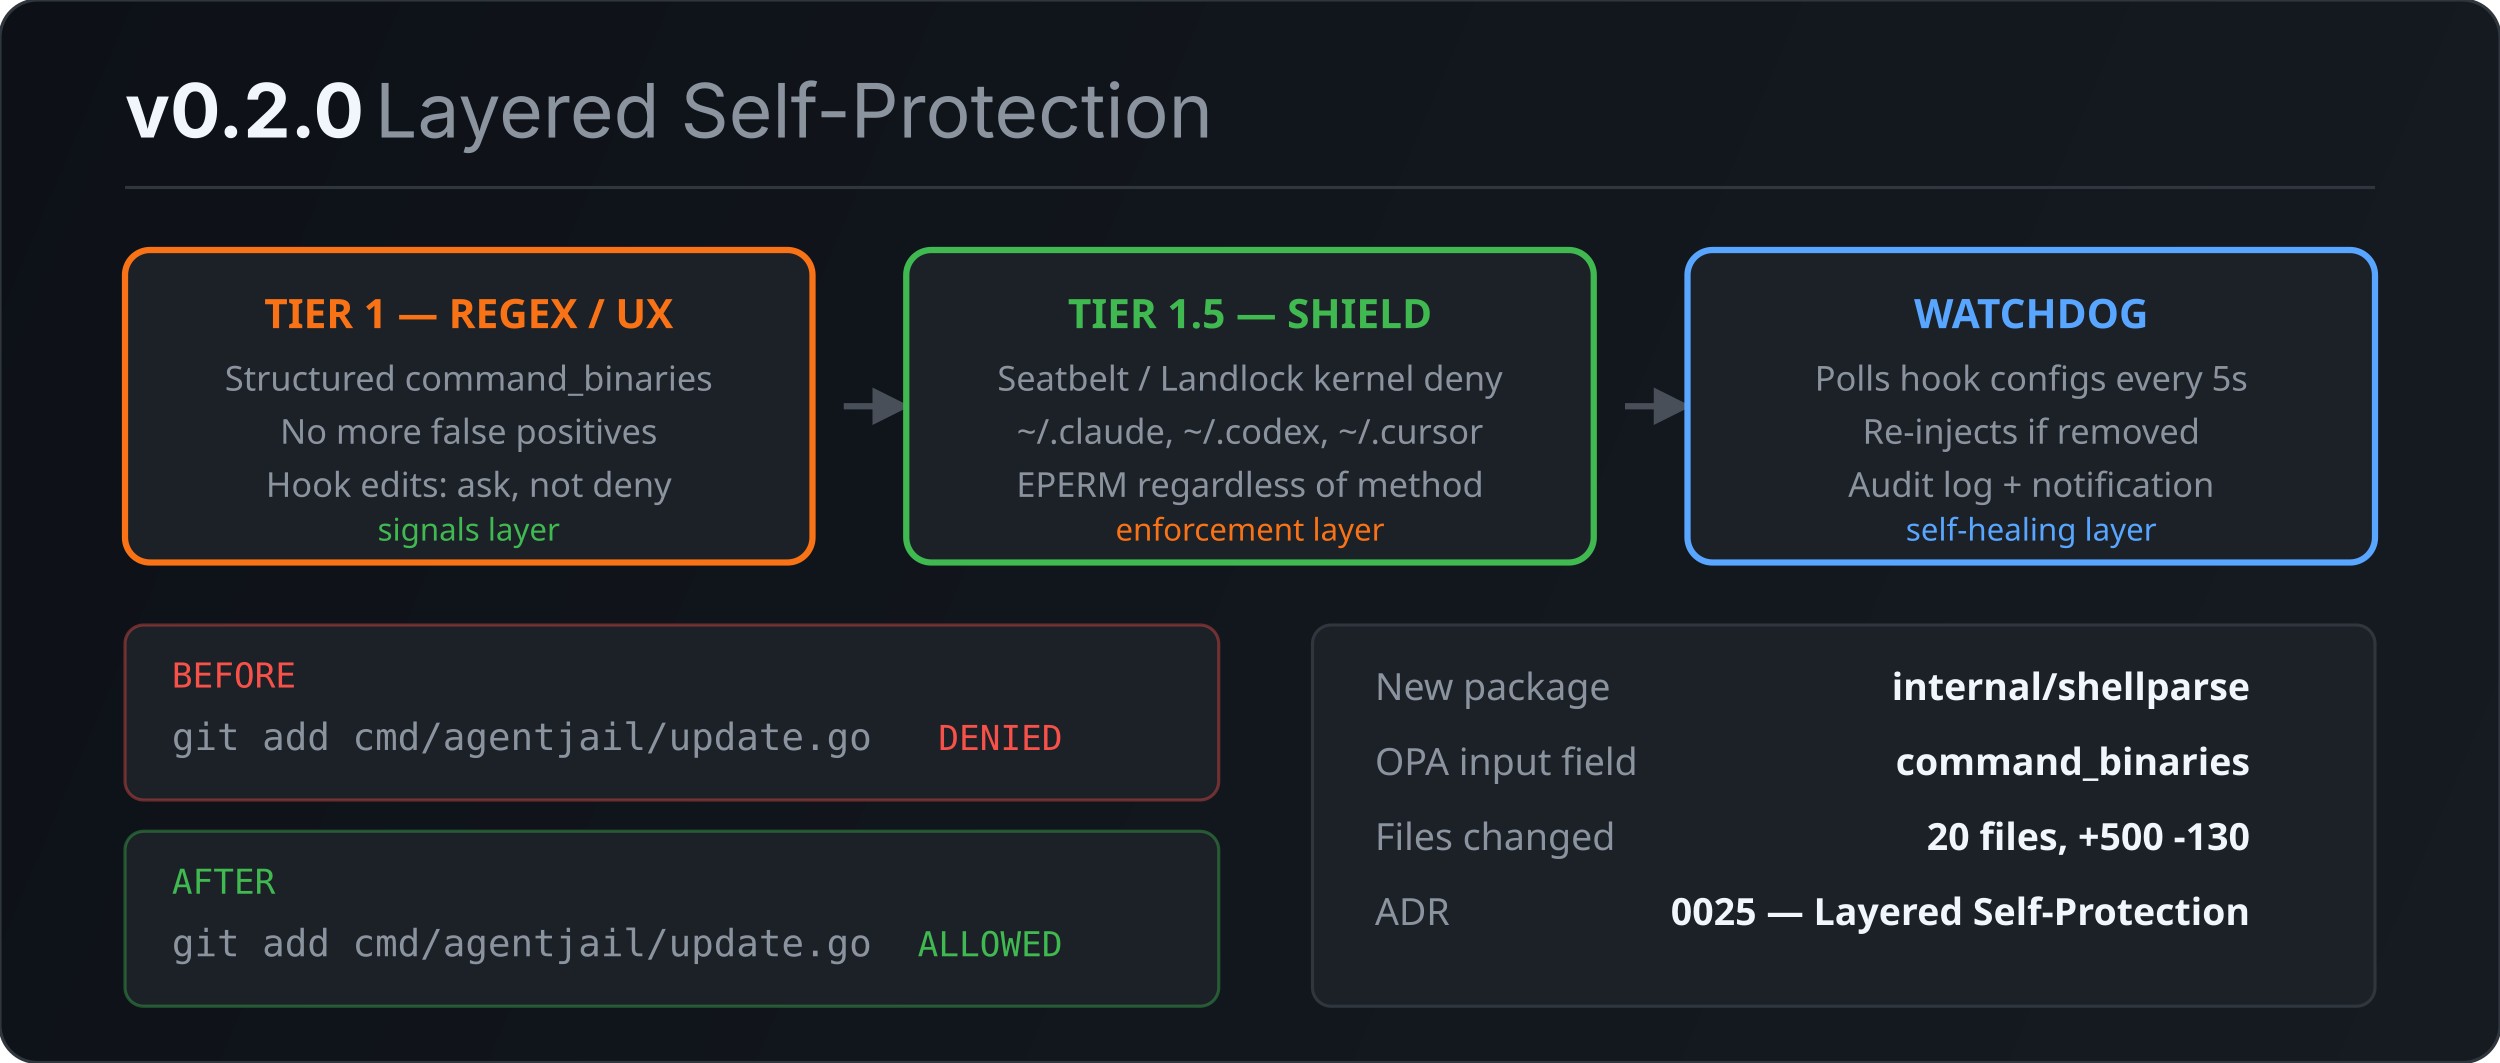
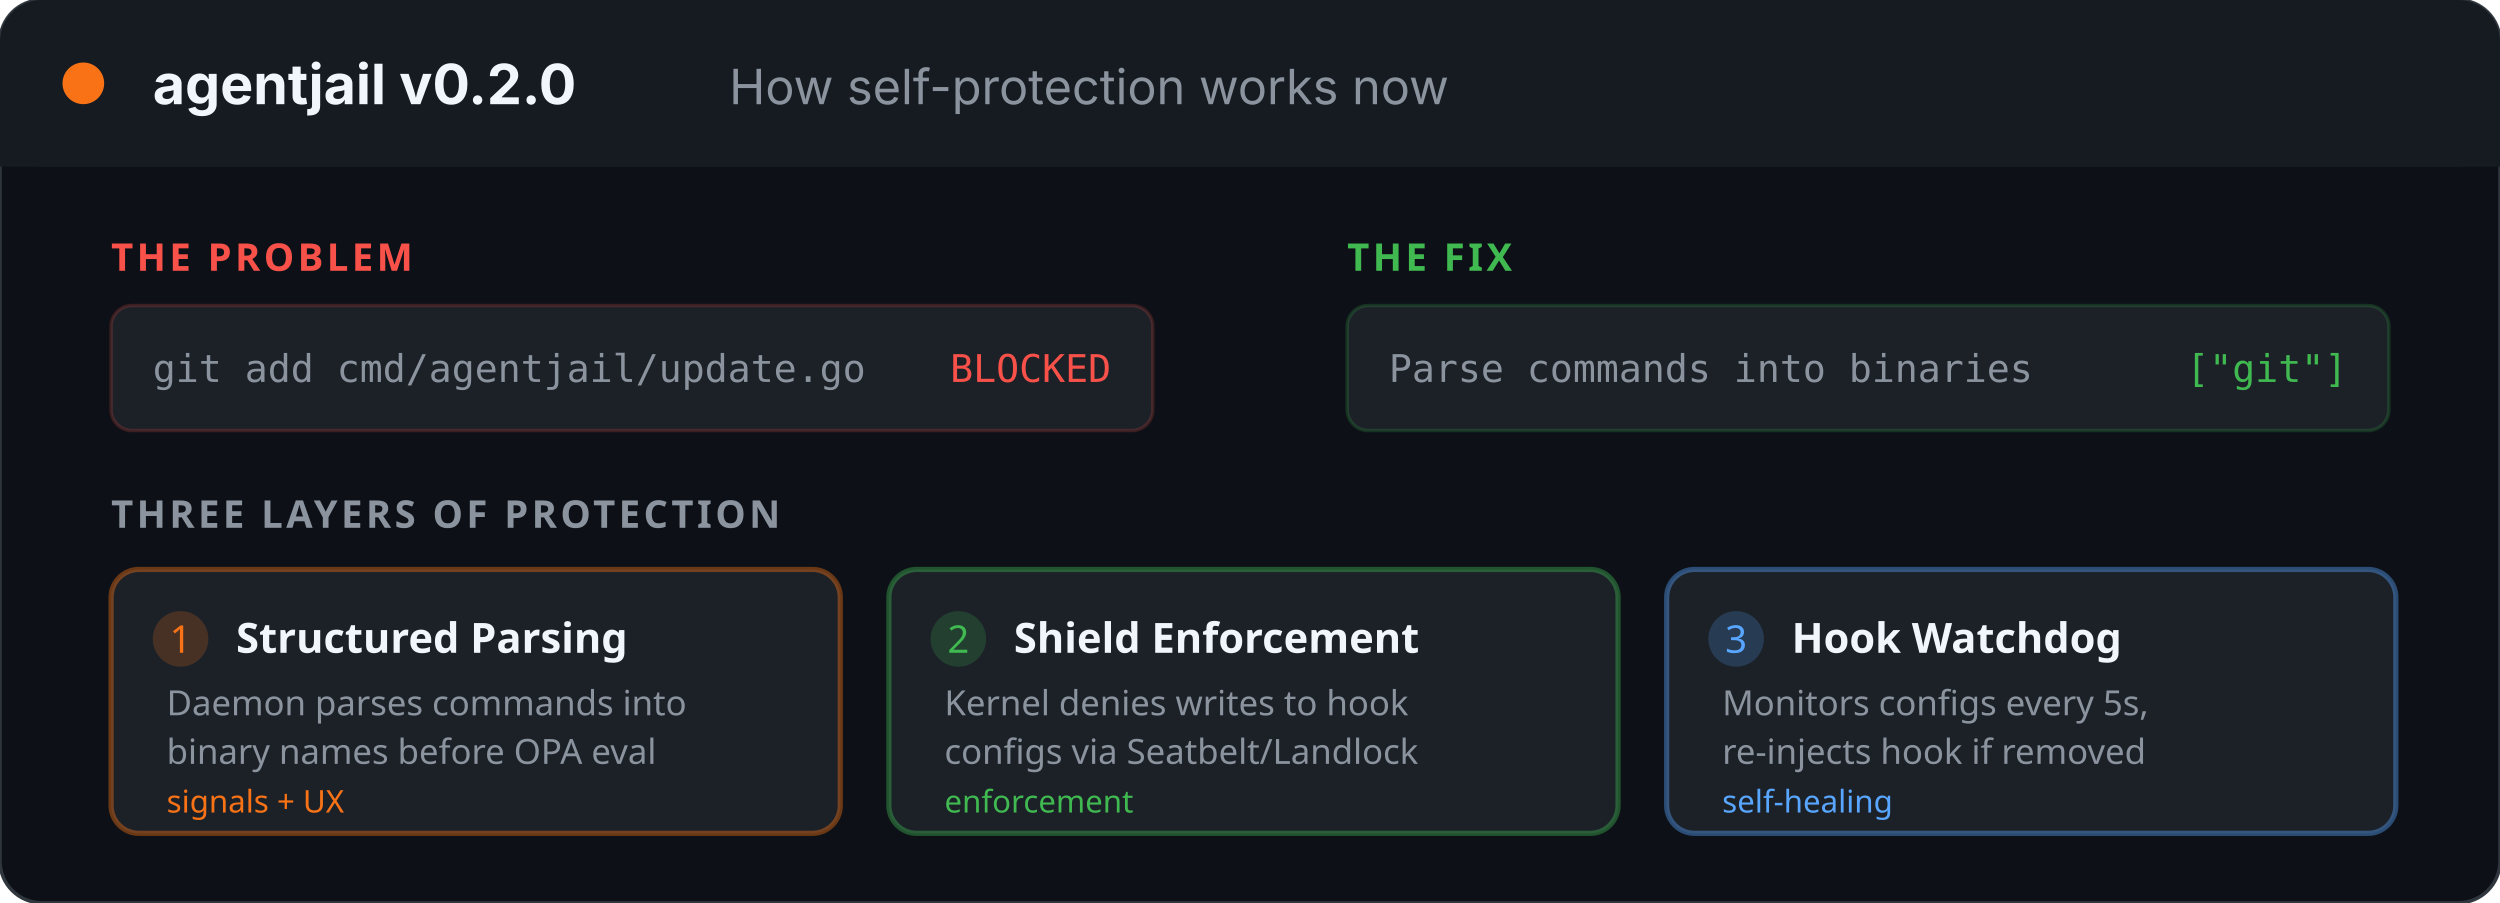
- <svg xmlns="http://www.w3.org/2000/svg" viewBox="0 0 800 340" fill="none">
-   <defs>
-     <linearGradient id="bg" x1="0" y1="0" x2="800" y2="340" gradientUnits="userSpaceOnUse">
-       <stop offset="0%" stop-color="#0d1117" />
-       <stop offset="100%" stop-color="#161b22" />
-     </linearGradient>
-     <linearGradient id="accent" x1="0" y1="0" x2="1" y2="0">
-       <stop offset="0%" stop-color="#f97316" />
-       <stop offset="100%" stop-color="#fb923c" />
-     </linearGradient>
-   </defs>
-   <rect width="800" height="340" rx="12" fill="url(#bg)" stroke="#30363d" stroke-width="1" />
-   <text x="40" y="44" font-family="system-ui,-apple-system,sans-serif" font-size="24" font-weight="700" fill="#f0f6fc">v0.2.0</text>
-   <text x="120" y="44" font-family="system-ui,-apple-system,sans-serif" font-size="24" font-weight="400" fill="#8b949e">Layered Self-Protection</text>
-   <line x1="40" y1="60" x2="760" y2="60" stroke="#30363d" stroke-width="1" />
-   <rect x="40" y="80" width="220" height="100" rx="8" fill="#1c2128" stroke="#f97316" stroke-width="2" />
-   <text x="150" y="105" font-family="system-ui,sans-serif" font-size="13" font-weight="600" fill="#f97316" text-anchor="middle">TIER 1 — REGEX / UX</text>
-   <text x="150" y="125" font-family="system-ui,sans-serif" font-size="11" fill="#8b949e" text-anchor="middle">Structured command_binaries</text>
-   <text x="150" y="142" font-family="system-ui,sans-serif" font-size="11" fill="#8b949e" text-anchor="middle">No more false positives</text>
-   <text x="150" y="159" font-family="system-ui,sans-serif" font-size="11" fill="#8b949e" text-anchor="middle">Hook edits: ask, not deny</text>
-   <text x="150" y="173" font-family="system-ui,sans-serif" font-size="10" fill="#3fb950" text-anchor="middle">signals layer</text>
-   <path d="M270 130 L290 130" stroke="#484f58" stroke-width="2" marker-end="url(#arrow)" />
-   <defs>
-     <marker id="arrow" viewBox="0 0 10 10" refX="9" refY="5" markerWidth="6" markerHeight="6" orient="auto">
-       <path d="M 0 0 L 10 5 L 0 10 z" fill="#484f58" />
-     </marker>
-   </defs>
-   <rect x="290" y="80" width="220" height="100" rx="8" fill="#1c2128" stroke="#3fb950" stroke-width="2" />
-   <text x="400" y="105" font-family="system-ui,sans-serif" font-size="13" font-weight="600" fill="#3fb950" text-anchor="middle">TIER 1.5 — SHIELD</text>
-   <text x="400" y="125" font-family="system-ui,sans-serif" font-size="11" fill="#8b949e" text-anchor="middle">Seatbelt / Landlock kernel deny</text>
-   <text x="400" y="142" font-family="system-ui,sans-serif" font-size="11" fill="#8b949e" text-anchor="middle">~/.claude, ~/.codex, ~/.cursor</text>
-   <text x="400" y="159" font-family="system-ui,sans-serif" font-size="11" fill="#8b949e" text-anchor="middle">EPERM regardless of method</text>
-   <text x="400" y="173" font-family="system-ui,sans-serif" font-size="10" fill="#f97316" text-anchor="middle">enforcement layer</text>
-   <path d="M520 130 L540 130" stroke="#484f58" stroke-width="2" marker-end="url(#arrow)" />
-   <rect x="540" y="80" width="220" height="100" rx="8" fill="#1c2128" stroke="#58a6ff" stroke-width="2" />
-   <text x="650" y="105" font-family="system-ui,sans-serif" font-size="13" font-weight="600" fill="#58a6ff" text-anchor="middle">WATCHDOG</text>
-   <text x="650" y="125" font-family="system-ui,sans-serif" font-size="11" fill="#8b949e" text-anchor="middle">Polls hook configs every 5s</text>
-   <text x="650" y="142" font-family="system-ui,sans-serif" font-size="11" fill="#8b949e" text-anchor="middle">Re-injects if removed</text>
-   <text x="650" y="159" font-family="system-ui,sans-serif" font-size="11" fill="#8b949e" text-anchor="middle">Audit log + notification</text>
-   <text x="650" y="173" font-family="system-ui,sans-serif" font-size="10" fill="#58a6ff" text-anchor="middle">self-healing layer</text>
-   <rect x="40" y="200" width="350" height="56" rx="6" fill="#1c2128" stroke="#f8514966" stroke-width="1" />
-   <text x="55" y="220" font-family="monospace" font-size="11" fill="#f85149">BEFORE</text>
-   <text x="55" y="240" font-family="monospace" font-size="12" fill="#8b949e">git add cmd/agentjail/update.go</text>
-   <text x="340" y="240" font-family="monospace" font-size="11" fill="#f85149" text-anchor="end">DENIED</text>
-   <rect x="40" y="266" width="350" height="56" rx="6" fill="#1c2128" stroke="#3fb95066" stroke-width="1" />
-   <text x="55" y="286" font-family="monospace" font-size="11" fill="#3fb950">AFTER</text>
-   <text x="55" y="306" font-family="monospace" font-size="12" fill="#8b949e">git add cmd/agentjail/update.go</text>
-   <text x="340" y="306" font-family="monospace" font-size="11" fill="#3fb950" text-anchor="end">ALLOWED</text>
-   <rect x="420" y="200" width="340" height="122" rx="6" fill="#1c2128" stroke="#30363d" stroke-width="1" />
-   <text x="440" y="224" font-family="system-ui,sans-serif" font-size="12" fill="#8b949e">New package</text>
-   <text x="720" y="224" font-family="system-ui,sans-serif" font-size="12" font-weight="600" fill="#f0f6fc" text-anchor="end">internal/shellparse</text>
-   <text x="440" y="248" font-family="system-ui,sans-serif" font-size="12" fill="#8b949e">OPA input field</text>
-   <text x="720" y="248" font-family="system-ui,sans-serif" font-size="12" font-weight="600" fill="#f0f6fc" text-anchor="end">command_binaries</text>
-   <text x="440" y="272" font-family="system-ui,sans-serif" font-size="12" fill="#8b949e">Files changed</text>
-   <text x="720" y="272" font-family="system-ui,sans-serif" font-size="12" font-weight="600" fill="#f0f6fc" text-anchor="end">20 files, +500 -130</text>
-   <text x="440" y="296" font-family="system-ui,sans-serif" font-size="12" fill="#8b949e">ADR</text>
-   <text x="720" y="296" font-family="system-ui,sans-serif" font-size="12" font-weight="600" fill="#f0f6fc" text-anchor="end">0025 — Layered Self-Protection</text>
+ <svg xmlns="http://www.w3.org/2000/svg" viewBox="0 0 720 260" fill="none">
+   <rect width="720" height="260" rx="12" fill="#0d1117" stroke="#30363d" stroke-width="1" />
+   <rect x="0" y="0" width="720" height="48" rx="12" fill="#161b22" />
+   <rect x="0" y="12" width="720" height="36" fill="#161b22" />
+   <circle cx="24" cy="24" r="6" fill="#f97316" />
+   <text x="44" y="30" font-family="system-ui,-apple-system,sans-serif" font-size="16" font-weight="700" fill="#f0f6fc">agentjail v0.2.0</text>
+   <text x="210" y="30" font-family="system-ui,-apple-system,sans-serif" font-size="14" fill="#8b949e">How self-protection works now</text>
+   <text x="32" y="78" font-family="system-ui,sans-serif" font-size="11" font-weight="600" fill="#f85149" letter-spacing="1">THE PROBLEM</text>
+   <rect x="32" y="88" width="300" height="36" rx="6" fill="#1c2128" stroke="#f8514933" stroke-width="1" />
+   <text x="44" y="110" font-family="monospace" font-size="11" fill="#8b949e">git add cmd/agentjail/update.go</text>
+   <text x="320" y="110" font-family="monospace" font-size="11" fill="#f85149" text-anchor="end">BLOCKED</text>
+   <text x="388" y="78" font-family="system-ui,sans-serif" font-size="11" font-weight="600" fill="#3fb950" letter-spacing="1">THE FIX</text>
+   <rect x="388" y="88" width="300" height="36" rx="6" fill="#1c2128" stroke="#3fb95033" stroke-width="1" />
+   <text x="400" y="110" font-family="monospace" font-size="11" fill="#8b949e">Parse commands into binaries</text>
+   <text x="676" y="110" font-family="monospace" font-size="11" fill="#3fb950" text-anchor="end">["git"]</text>
+   <text x="32" y="152" font-family="system-ui,sans-serif" font-size="11" font-weight="600" fill="#8b949e" letter-spacing="1">THREE LAYERS OF PROTECTION</text>
+   <rect x="32" y="164" width="210" height="76" rx="8" fill="#1c2128" stroke="#f9731666" stroke-width="1.5" />
+   <circle cx="52" cy="184" r="8" fill="#f9731633" />
+   <text x="52" y="188" font-family="system-ui,sans-serif" font-size="11" fill="#f97316" text-anchor="middle">1</text>
+   <text x="68" y="188" font-family="system-ui,sans-serif" font-size="12" font-weight="600" fill="#f0f6fc">Structured Parsing</text>
+   <text x="48" y="206" font-family="system-ui,sans-serif" font-size="10" fill="#8b949e">Daemon parses commands into</text>
+   <text x="48" y="220" font-family="system-ui,sans-serif" font-size="10" fill="#8b949e">binary names before OPA eval</text>
+   <text x="48" y="234" font-family="system-ui,sans-serif" font-size="9" fill="#f97316">signals + UX</text>
+   <rect x="256" y="164" width="210" height="76" rx="8" fill="#1c2128" stroke="#3fb95066" stroke-width="1.5" />
+   <circle cx="276" cy="184" r="8" fill="#3fb95033" />
+   <text x="276" y="188" font-family="system-ui,sans-serif" font-size="11" fill="#3fb950" text-anchor="middle">2</text>
+   <text x="292" y="188" font-family="system-ui,sans-serif" font-size="12" font-weight="600" fill="#f0f6fc">Shield Enforcement</text>
+   <text x="272" y="206" font-family="system-ui,sans-serif" font-size="10" fill="#8b949e">Kernel denies writes to hook</text>
+   <text x="272" y="220" font-family="system-ui,sans-serif" font-size="10" fill="#8b949e">configs via Seatbelt/Landlock</text>
+   <text x="272" y="234" font-family="system-ui,sans-serif" font-size="9" fill="#3fb950">enforcement</text>
+   <rect x="480" y="164" width="210" height="76" rx="8" fill="#1c2128" stroke="#58a6ff66" stroke-width="1.5" />
+   <circle cx="500" cy="184" r="8" fill="#58a6ff33" />
+   <text x="500" y="188" font-family="system-ui,sans-serif" font-size="11" fill="#58a6ff" text-anchor="middle">3</text>
+   <text x="516" y="188" font-family="system-ui,sans-serif" font-size="12" font-weight="600" fill="#f0f6fc">Hook Watchdog</text>
+   <text x="496" y="206" font-family="system-ui,sans-serif" font-size="10" fill="#8b949e">Monitors configs every 5s,</text>
+   <text x="496" y="220" font-family="system-ui,sans-serif" font-size="10" fill="#8b949e">re-injects hook if removed</text>
+   <text x="496" y="234" font-family="system-ui,sans-serif" font-size="9" fill="#58a6ff">self-healing</text>
</svg>
